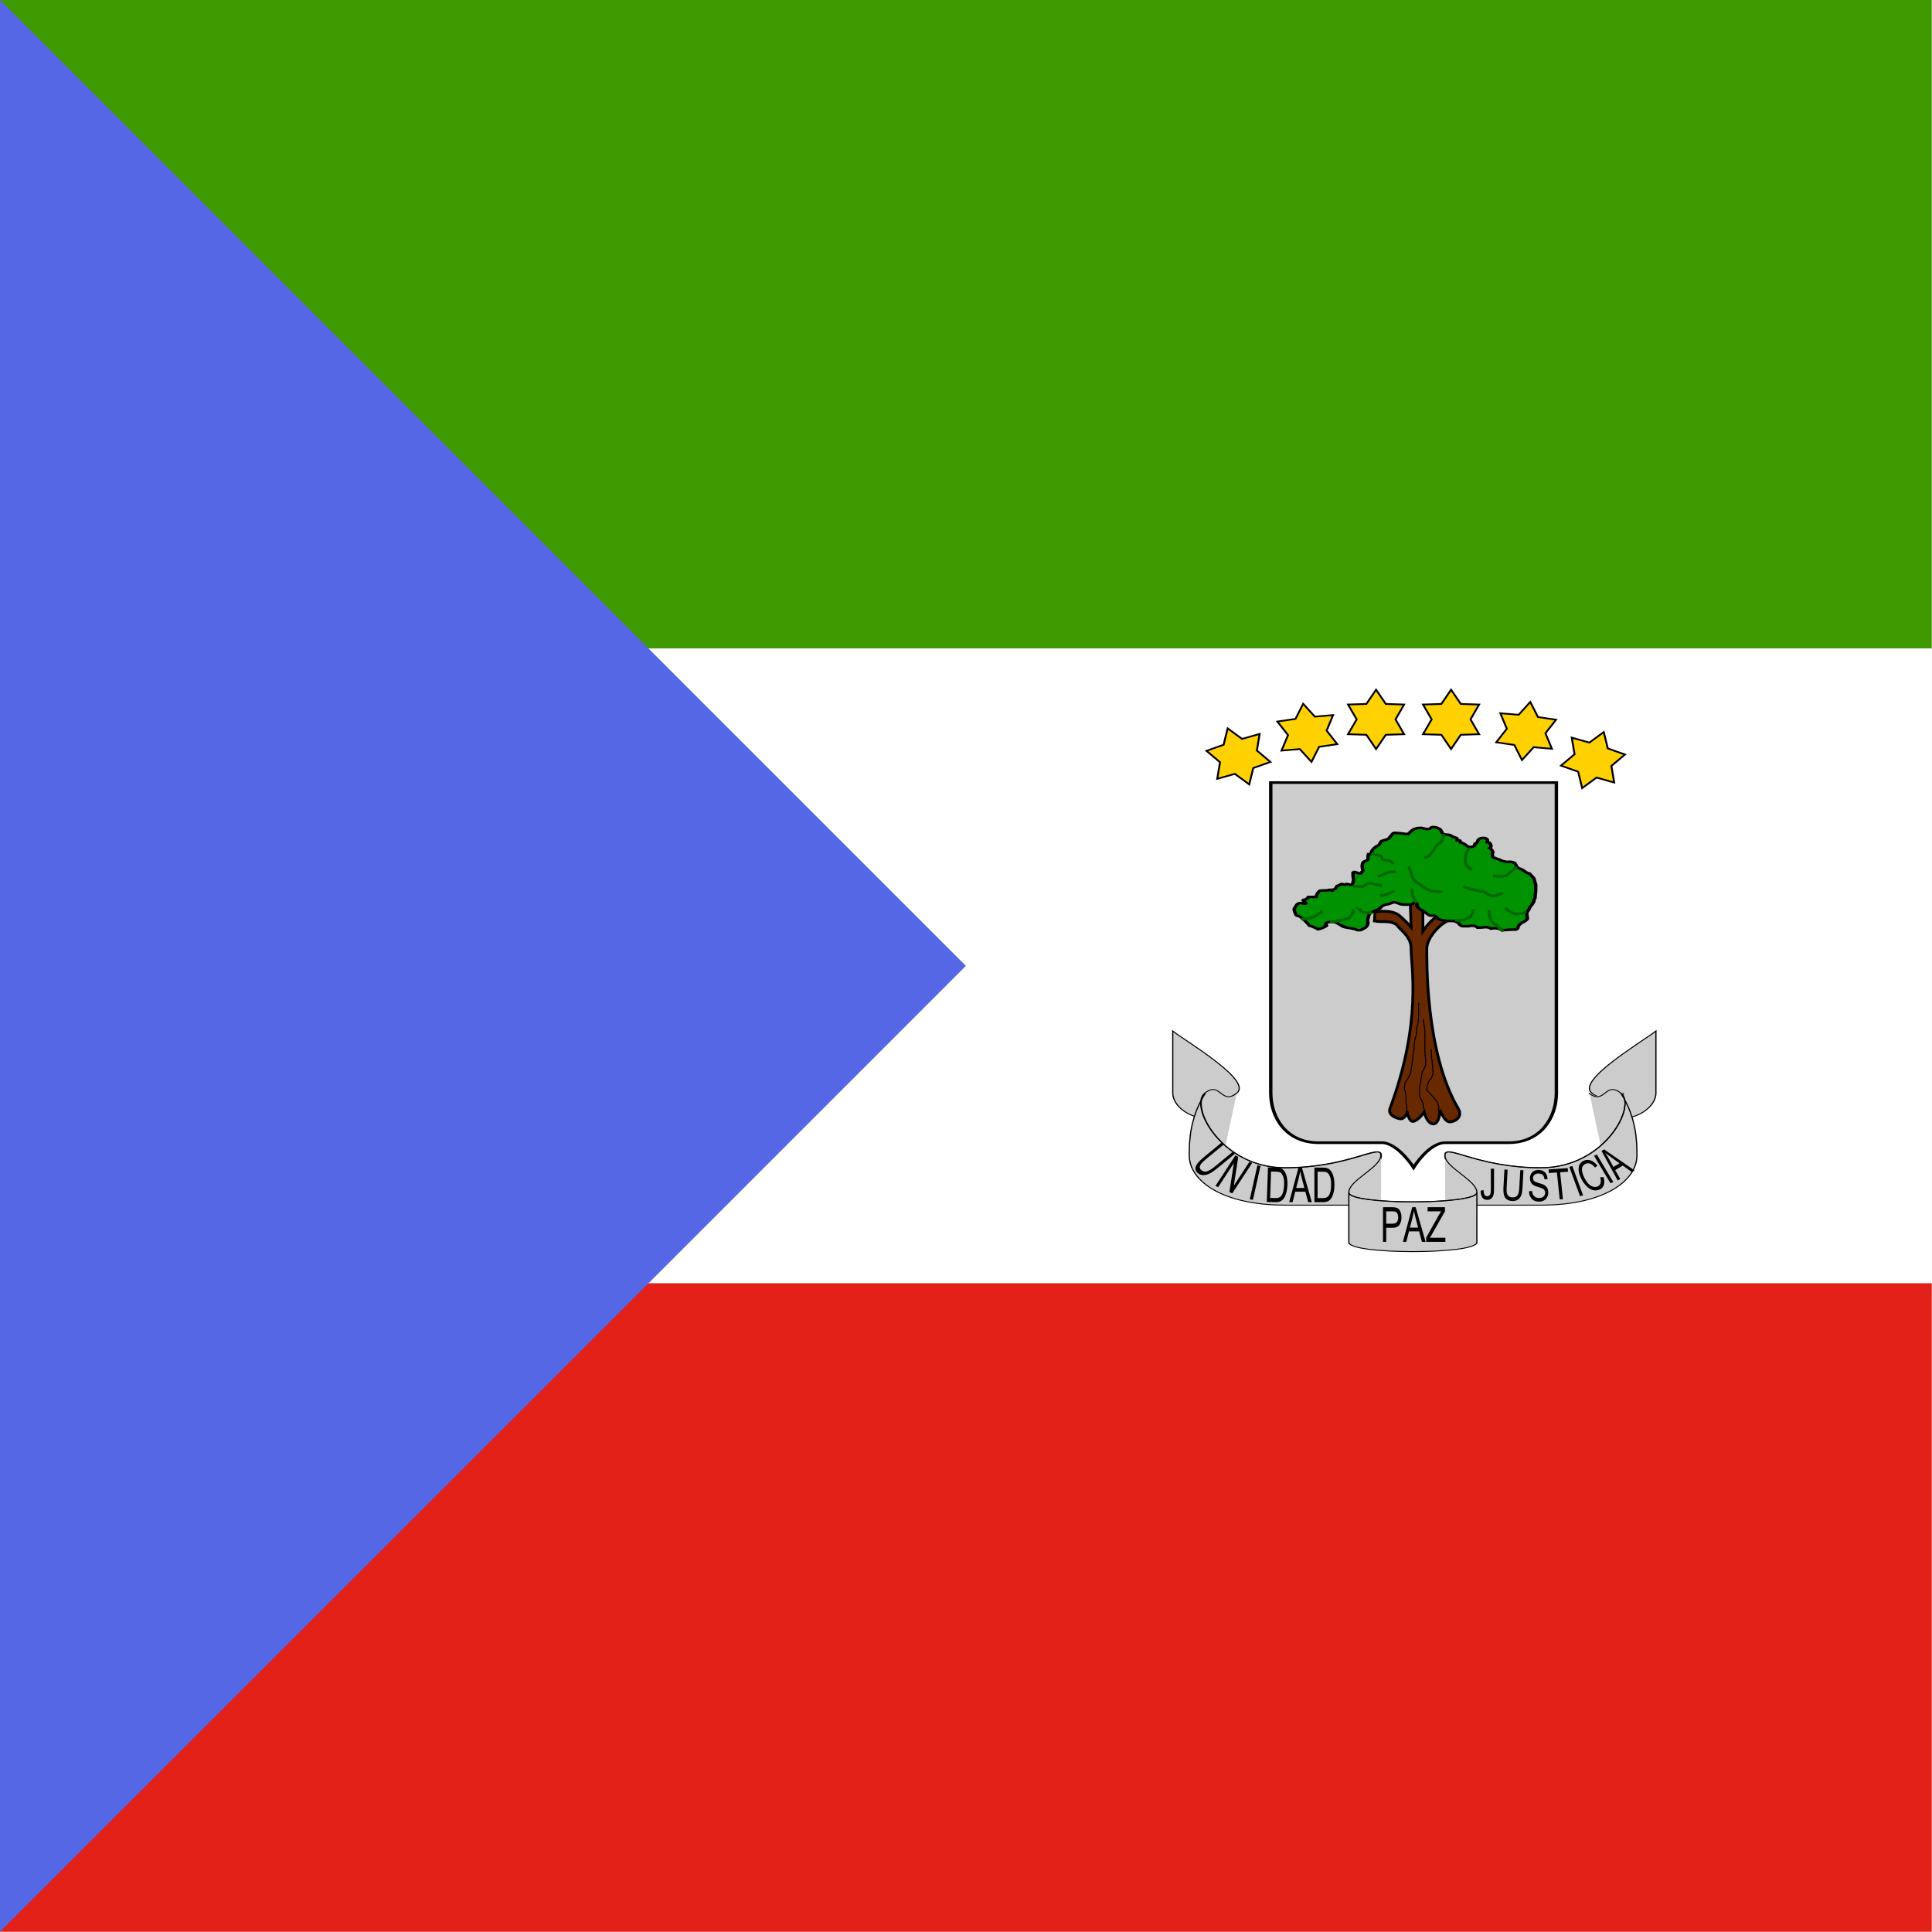
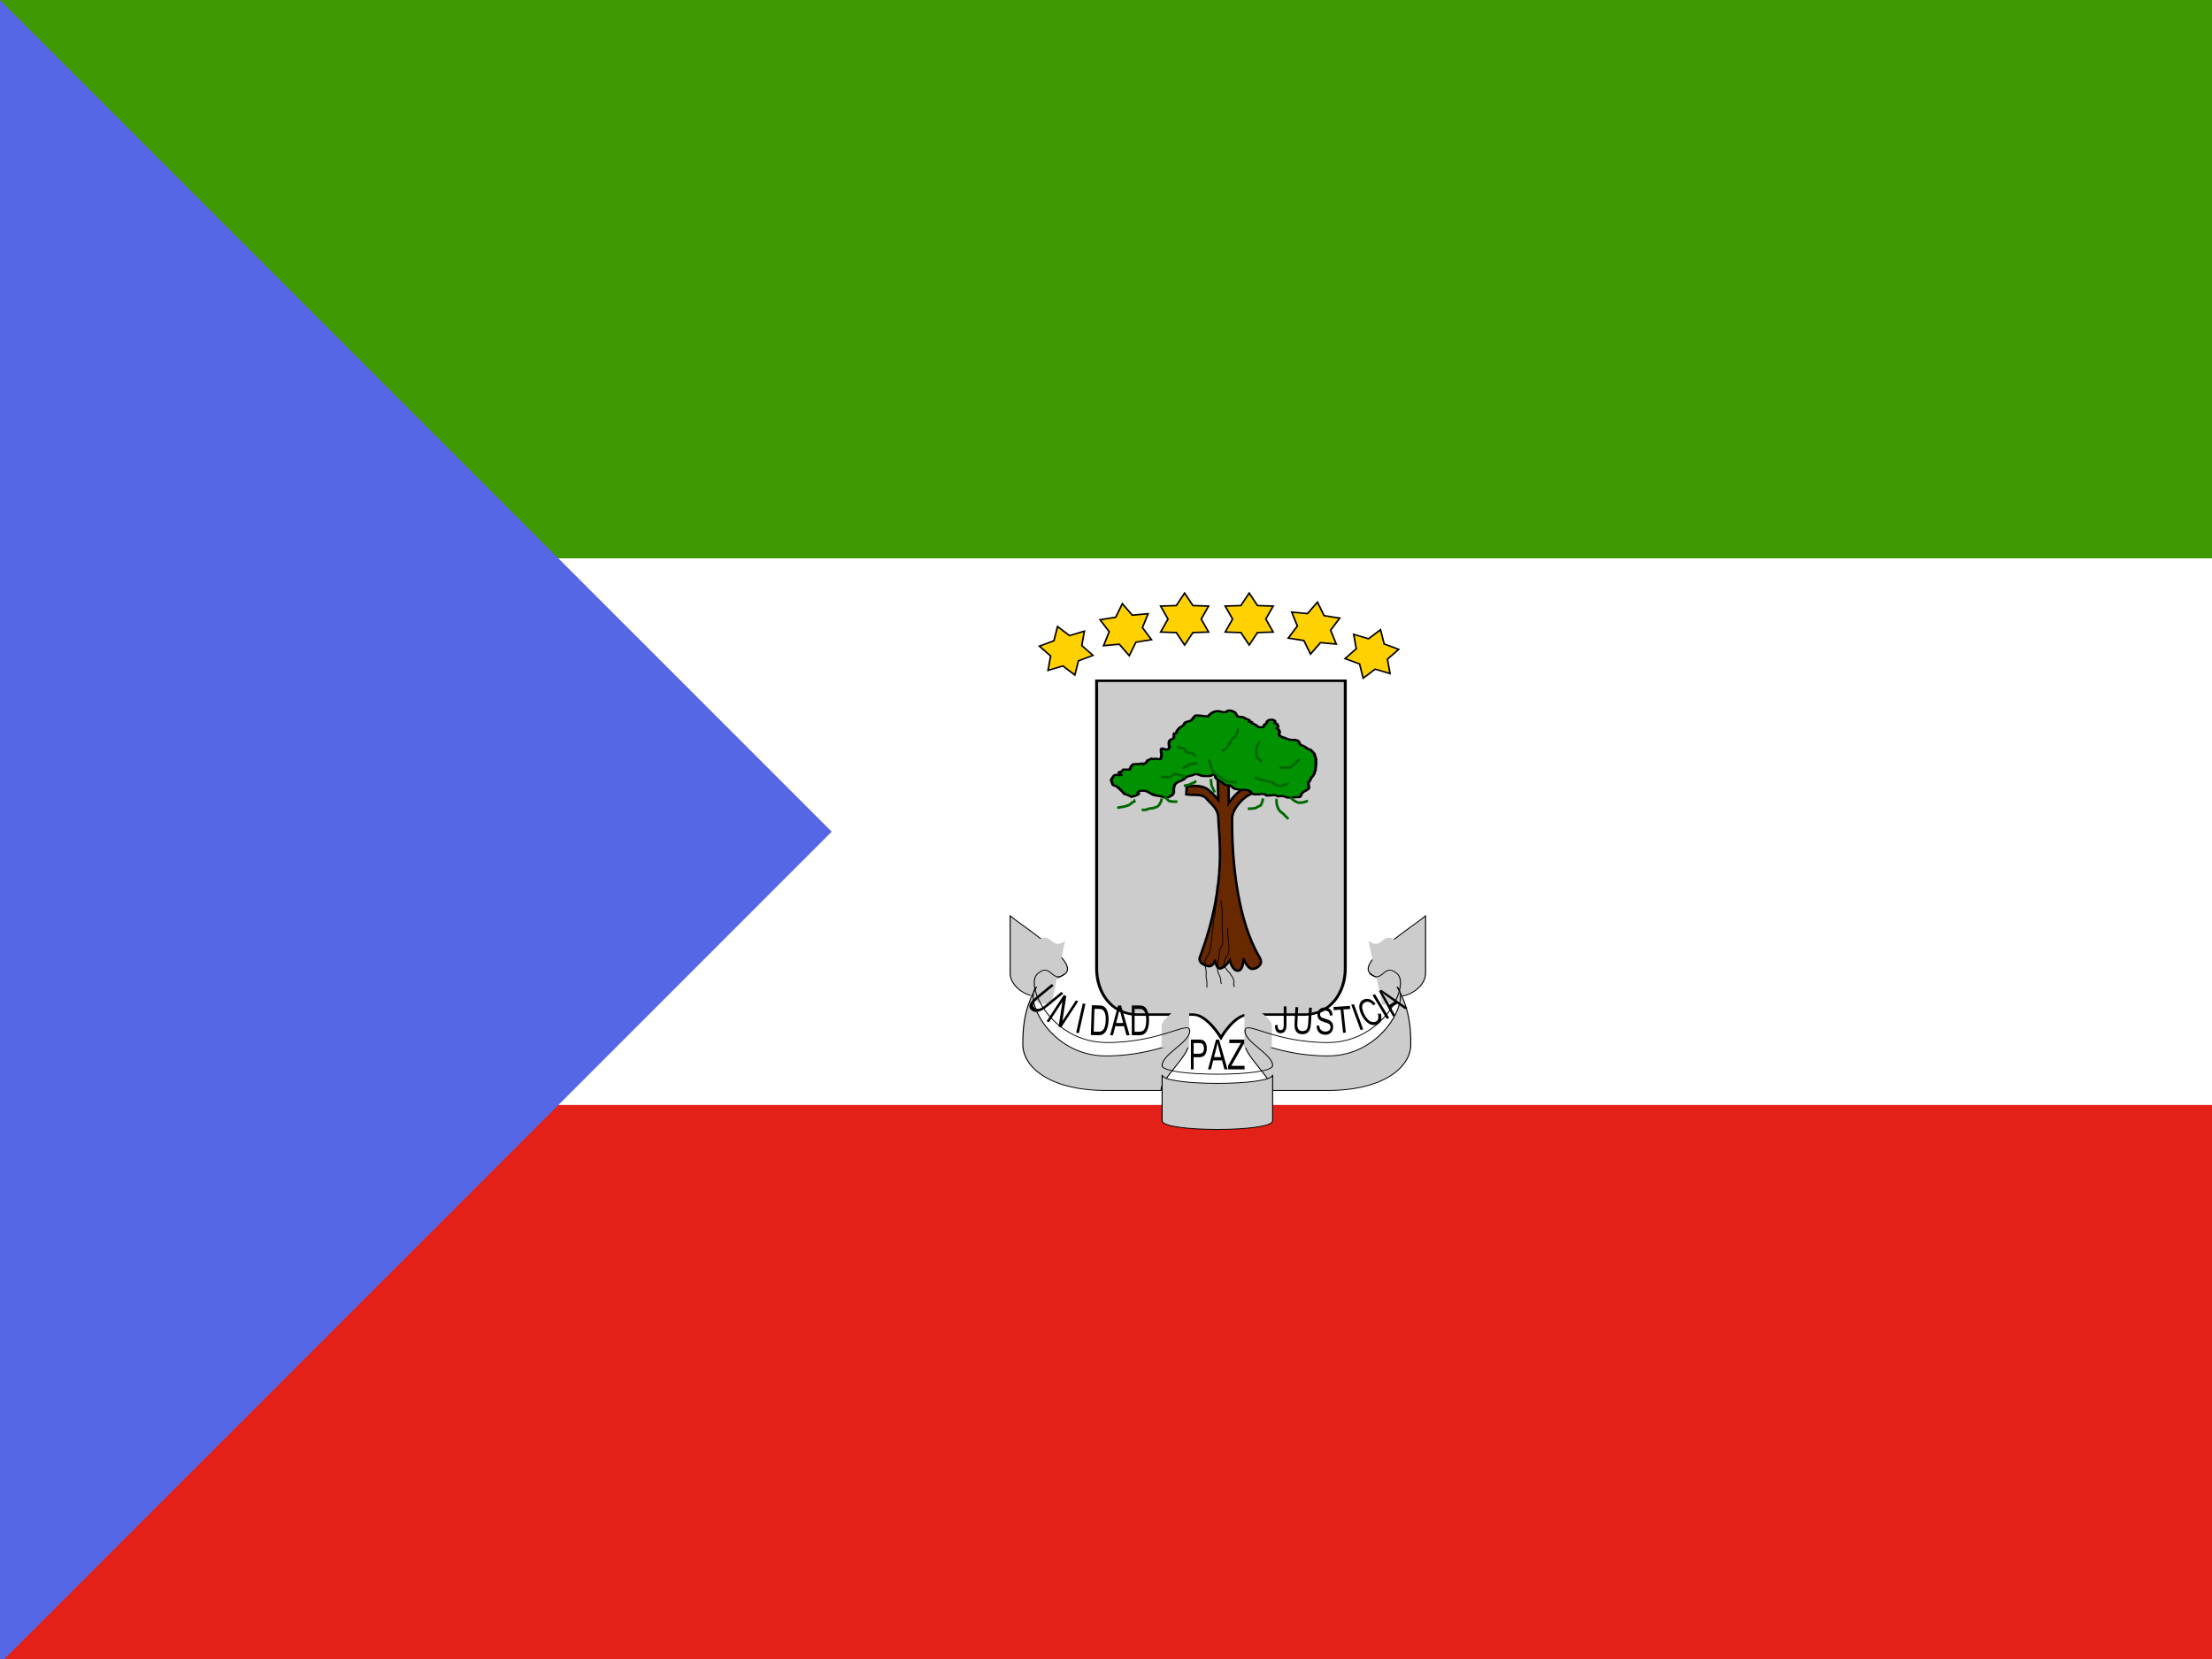
- <svg xmlns="http://www.w3.org/2000/svg" height="512" width="512" version="1">
+ <svg xmlns="http://www.w3.org/2000/svg" height="480" width="640" version="1">
  <defs>
    <clipPath id="a">
-       <path fill-opacity=".67" d="M0 0h496.06v496.06H0z" />
+       <path fill-opacity=".67" d="M0 0h682.67v512H0z" />
    </clipPath>
  </defs>
-   <g clip-path="url(#a)" transform="scale(1.032)">
-     <g stroke-width="1pt" fill-rule="evenodd">
-       <path fill="#3e9a00" d="M0 0h744.09v166.54H0z" />
-       <path fill="#fff" d="M0 166.54h744.09v162.99H0z" />
-       <path fill="#e32118" d="M0 329.53h744.09v166.54H0z" />
-       <path d="M0 0v496.06l248.032-248.03L0 0z" fill="#5567e4" />
+   <g clip-path="url(#a)" transform="matrix(.94 0 0 .94 0 0)">
+     <g fill-rule="evenodd" stroke-width="1pt">
+       <path fill="#3e9a00" d="M0 0h767.975v171.886H0z" />
+       <path fill="#fff" d="M0 171.886h767.975v168.222H0z" />
+       <path fill="#e32118" d="M0 340.108h767.975v171.886H0z" />
+       <path d="M0 0v511.984l255.994-255.992L0 0z" fill="#5567e4" />
    </g>
-     <path d="M283.46 148.82v442.91c0 35.433 17.716 70.866 53.15 70.866h70.865c17.717 0 35.433 35.433 35.433 35.433s16.938-35.434 35.433-35.434h70.868c35.433 0 53.15-35.433 53.15-70.866V148.82h-318.9z" fill-rule="evenodd" transform="matrix(.23 0 0 .18 261.126 174.17)" stroke="#000" stroke-width="3.791" fill="#ccc" />
-     <path d="M215.38 731.79c-18.02 0-35.738-17.717-35.738-35.433v-88.583c15.502 15.502 88.583 70.866 70.867 88.583-17.718 17.716-35.738 0-35.434 0s.304 35.433.304 35.433z" fill-rule="evenodd" transform="matrix(.232 0 0 .18 259.48 155.365)" stroke="#000" stroke-width="1pt" fill="#ccc" />
-     <path d="M309.41 280.54c4.112-3.184 4.112 3.186 8.224 0l-4.112 19.11c-3.99-.6-4.127 0-6.432-3.185 0-3.185 0-13.362 2.32-15.924z" fill-rule="evenodd" fill="#ccc" />
-     <path d="M215.38 731.79c-18.02 0-35.738-17.717-35.738-35.433v-88.583c15.502 15.502 88.583 70.866 70.867 88.583-17.718 17.716-35.738 0-35.434 0s.304 35.433.304 35.433z" fill-rule="evenodd" transform="matrix(-.232 0 0 .18 466.906 155.365)" stroke="#000" stroke-width="1pt" fill="#ccc" />
-     <path d="M416.34 280.54c-4.113-3.184-4.113 3.186-8.226 0l4.113 19.11c3.99-.6 4.127 0 6.432-3.185 0-3.185 0-13.362-2.32-15.924z" fill-rule="evenodd" fill="#ccc" />
-     <path d="M513.78 1140.9c0-17.71-35.433-53.14-35.433-70.86s35.433 17.72 106.3 17.72c70.866 0 106.3-88.588 88.582-106.3 17.716 35.434 17.716 70.864 17.716 88.584 0 35.43-35.433 70.86-106.3 70.86H513.78z" fill-rule="evenodd" transform="matrix(.232 0 0 .18 260.056 104.11)" stroke="#000" stroke-width="1pt" fill="#ccc" />
-     <path d="M513.78 1140.9c0-17.71-35.433-53.14-35.433-70.86s35.433 17.72 106.3 17.72c70.866 0 106.3-88.588 88.582-106.3 17.716 35.434 17.716 70.864 17.716 88.584 0 35.43-35.433 70.86-106.3 70.86H513.78z" fill-rule="evenodd" transform="matrix(-.232 0 0 .18 465.692 104.11)" stroke="#000" stroke-width="1pt" fill="#ccc" />
-     <path d="M346.423 306.013c0-3.183 8.226-6.37 8.226-9.554v15.922h-8.227v-6.37zM379.324 306.013c0-3.183-8.226-6.37-8.226-9.554v15.922h8.226v-6.37z" fill-rule="evenodd" fill="#ccc" />
-     <path d="M371.17 1034.6c0 17.71 141.73 17.71 141.73 0v70.87c0 17.71-141.73 17.71-141.73 0v-70.87z" fill-rule="evenodd" transform="matrix(.232 0 0 .18 260.26 120.03)" stroke="#000" stroke-width="1pt" fill="#ccc" />
-     <path d="M249.63 696.36c-17.717 17.716-17.717-17.717-35.433 0-17.717 17.716 17.717 106.3 88.583 106.3s106.3-35.433 106.3-17.717c0 17.717-35.433 35.433-35.433 53.15s141.73 17.717 141.73 0-35.433-35.433-35.433-53.15c0-17.716 35.433 17.717 106.3 17.717 70.866 0 106.3-88.583 88.583-106.3-17.716-17.717-17.716 17.716-35.433 0" transform="matrix(.232 0 0 .18 259.684 155.365)" stroke="#000" stroke-width="1.25" fill="none" />
-     <path d="M413.555 303.84l-4.232-7.06.738-.298 4.233 7.058-.738.3zM410.907 302.303l.884-.01c.23.847.24 1.548.028 2.104-.21.553-.616.93-1.217 1.13-.62.205-1.206.214-1.753.025-.546-.193-1.07-.56-1.574-1.097-.5-.54-.922-1.16-1.265-1.855-.374-.76-.585-1.46-.634-2.1-.048-.644.067-1.182.346-1.614.28-.436.674-.74 1.183-.908.577-.192 1.154-.167 1.73.073.576.243 1.107.674 1.593 1.296l-.642.473c-.395-.487-.78-.81-1.152-.967-.374-.157-.753-.17-1.14-.043-.442.147-.747.404-.914.772-.164.367-.195.798-.093 1.292.102.492.27.978.508 1.46.305.62.642 1.138 1.012 1.556.37.413.764.684 1.178.813.415.128.797.134 1.15.018.426-.142.71-.418.855-.828.143-.41.116-.94-.08-1.59zM405.74 307.168l-2.758-7.535.788-.195 2.758 7.535-.788.195zM400.528 308l-.725-6.915-2.043.145-.097-.925 4.913-.348.097.925-2.05.145.724 6.914-.82.06zM392.636 305.906l.777-.086c.036.393.122.718.254.97.136.252.346.456.628.613.283.154.602.23.955.23.314 0 .59-.058.832-.176.24-.118.418-.28.535-.483.12-.207.178-.433.178-.676 0-.247-.056-.462-.17-.644-.113-.186-.3-.342-.56-.468-.167-.082-.536-.208-1.107-.38-.573-.176-.972-.34-1.202-.494-.297-.197-.52-.44-.666-.73-.144-.293-.216-.62-.216-.982 0-.398.09-.768.267-1.11.18-.348.44-.61.782-.79.342-.18.723-.268 1.14-.268.463 0 .868.094 1.22.284.353.186.625.46.814.827.19.364.292.777.306 1.24l-.79.074c-.042-.497-.186-.873-.433-1.127-.244-.254-.604-.38-1.082-.38-.5 0-.862.116-1.09.348-.227.23-.34.506-.34.832 0 .282.08.515.24.698.16.182.572.37 1.24.564.67.19 1.13.355 1.38.5.36.21.63.478.802.804.172.32.258.693.258 1.116 0 .418-.095.814-.284 1.186-.19.37-.463.656-.82.864-.352.204-.75.306-1.195.306-.565 0-1.037-.104-1.42-.31-.378-.21-.677-.52-.895-.935-.215-.42-.328-.89-.34-1.417zM390.395 300.48l.822.03-.25 4.543c-.045.79-.15 1.414-.318 1.874-.168.46-.445.83-.83 1.108-.385.275-.876.403-1.475.38-.583-.022-1.052-.167-1.408-.434-.356-.267-.6-.643-.73-1.128-.133-.49-.176-1.15-.13-1.982l.252-4.542.82.03-.25 4.537c-.038.683-.016 1.19.065 1.518.083.325.242.58.475.764.237.185.53.283.885.297.604.022 1.045-.134 1.322-.472.276-.337.442-1 .496-1.986l.252-4.535zM380.235 305.75l.742-.128c.02.6.11 1.013.268 1.235.158.222.377.332.658.332.206 0 .384-.06.534-.177.15-.122.254-.285.31-.49.057-.207.085-.536.085-.987v-5.42h.823v5.36c0 .66-.063 1.17-.19 1.53-.125.362-.325.638-.6.827-.27.19-.59.285-.958.285-.546 0-.965-.2-1.257-.596-.288-.397-.427-.988-.415-1.77zM366.24 318.893v-1.09l3.188-5.69c.226-.403.44-.755.645-1.053h-3.47v-1.05h4.455v1.05l-3.493 6.16-.378.625h3.973v1.048h-4.92zM320.932 307.982l1.96-8.734.81.122-1.96 8.734-.81-.122zM312.124 304.54l5.114-7.824.744.33-1.137 7.412 4.016-6.143.696.307-5.115 7.824-.743-.328 1.14-7.42-4.018 6.15-.696-.308zM316.52 295.81l.583.478-4.41 3.632c-.77.632-1.428 1.093-1.98 1.382-.552.29-1.1.444-1.648.463-.54.018-1.025-.147-1.45-.495-.41-.338-.625-.717-.64-1.134-.017-.42.152-.865.505-1.34.356-.478.94-1.05 1.748-1.716l4.41-3.632.584.478-4.405 3.627c-.663.546-1.118.978-1.364 1.296-.24.315-.36.614-.357.896.003.283.13.526.38.732.43.35.903.463 1.422.336.52-.13 1.258-.587 2.216-1.376l4.406-3.628zM325.306 308.656l.3-8.878 2.142.05c.483.01.85.06 1.103.15.353.127.65.346.89.66.316.4.543.914.684 1.535.144.617.202 1.322.175 2.113-.024.675-.1 1.27-.227 1.79-.128.518-.283.946-.468 1.286-.184.335-.382.6-.596.792-.21.19-.463.33-.757.425-.293.093-.627.136-1.003.127l-2.244-.05zm.86-1.028l1.326.03c.41.01.733-.038.97-.142.237-.103.43-.253.575-.447.204-.276.368-.645.492-1.11.124-.47.2-1.04.22-1.71.033-.93-.05-1.645-.25-2.147-.194-.505-.442-.846-.742-1.022-.216-.125-.57-.194-1.058-.205l-1.307-.03-.228 6.783zM331.05 308.715l2.39-8.88h.885l2.547 8.88h-.938l-.726-2.69h-2.6l-.684 2.69h-.875zm1.795-3.647h2.11l-.65-2.46c-.198-.747-.345-1.36-.442-1.84-.08.568-.19 1.133-.335 1.695l-.683 2.605zM337.53 308.715v-8.88h2.142c.484 0 .853.04 1.108.126.356.12.66.33.912.638.328.395.573.902.734 1.52.165.614.246 1.317.246 2.108 0 .675-.054 1.273-.165 1.794-.11.52-.252.953-.425 1.296-.172.34-.362.608-.568.806-.204.193-.452.34-.743.442-.288.1-.62.15-.996.15h-2.245zm.822-1.047h1.328c.41 0 .732-.055.964-.165.234-.108.42-.262.56-.46.195-.28.346-.652.454-1.12.11-.473.166-1.045.166-1.715 0-.93-.108-1.642-.323-2.14-.21-.5-.47-.834-.776-1.004-.22-.12-.576-.182-1.065-.182h-1.308v6.786zM355.144 318.893v-8.882h2.347c.414 0 .73.03.947.086.306.073.562.212.77.42.205.2.37.485.495.853.127.366.19.77.19 1.21 0 .755-.168 1.395-.504 1.92-.337.522-.945.782-1.825.782h-1.596v3.61h-.823zm.823-4.66h1.61c.53 0 .91-.14 1.132-.423.223-.282.334-.68.334-1.193 0-.372-.067-.69-.2-.95-.13-.268-.302-.444-.517-.53-.14-.052-.395-.077-.768-.077h-1.593v3.174zM360.258 318.893l2.39-8.882h.886l2.547 8.883h-.937l-.726-2.69h-2.602l-.682 2.69h-.875zm1.795-3.647h2.11l-.65-2.46c-.198-.747-.345-1.36-.44-1.84-.08.567-.192 1.133-.336 1.695l-.684 2.606zM415.42 303.145l-4.154-7.594.656-.396 7.806 5.388-.694.42-2.33-1.652-1.925 1.163 1.287 2.28-.647.392zm-1.104-3.482l1.56-.943-2.12-1.517c-.645-.46-1.162-.846-1.554-1.156.32.453.615.92.883 1.396l1.23 2.22z" />
-     <path d="M419.16 331.78c.065 32.968 19.893 131.63-37.678 284.94-4.262 11.127 7.064 16.484 16.484 18.84 9.42 2.354 14.13-9.42 14.13-11.775s2.354 18.84 11.773 16.484c9.42-2.356 18.838-16.485 18.838-16.485s4.71 21.194 16.484 21.194 11.774-25.905 11.774-25.905c0 2.355 8.164 22.235 17.583 22.235 9.42 0 23.928-8.76 15.547-23.144-59.832-100.72-56.68-267.54-56.68-286.38 0-18.84 27.784-53.068 55.418-53.89l-10.675-16.755c-6.96 2.136-15.28 3.67-29.41 15.444s-22.397 24.59-22.397 24.59v-80.066h-23.548l2.355 73s-8.05-9.438-20.095-19.93c-11.4-9.935-31.972-9.2-44.637-7.12l-1.204 15.99c14.97 3.123 34.067-3.068 43.487 11.06 11.775 11.775 22.415 21.26 22.45 37.678z" fill-rule="evenodd" transform="matrix(.143 0 0 .144 302.417 195.738)" stroke="#000" stroke-width="5.029" fill="#682900" />
-     <path d="M310.55 312.21v-.832c0 1.976-.067 1.1.833-2.498.777-2.848 2.407-5.523 4.163-7.493 3.04-1.014 7.44.053 10.823-.833 2.277-3.268 5.827 4.267 5.827-.833 4.343-.31 4.4-4.558 5.828-6.66 4.054-.5 4.963-5.44 8.326-2.496 2.757 1.305.407-.833 4.997-.833 2.713.664 4.13 2.32 6.66.833.62-2.85 1.4-6.268 1.665-9.99-1.177-2.356-.832-7.184-.832-10.824 2.274-3.033 6.262 2.475 9.99 1.664 1.018-3.562 4.146-3.466 2.498-6.66-.308-4.007-1.08-6.503 0-10.823 1.314-3.703 3.228-3.606 6.66-5.827 1.093-3.277-.122-6.03.833-9.99 3.902-.116 3.833-1.133 4.164-4.996 1.26-2.66 2.858-5.356 4.995-7.493 1.967-2.382 4.302-2.147 5.827-5.828 1.308-3.27 1.31-4.75 4.995-5.828 2.696-1.27 4.833-1.41 6.66-3.33 1.733-3.057 3.175-5.487 5.83-9.16 2.63-1.77 15.236 1.666 19.148 1.666 2.118-2.67 5.397-6.86 7.493-8.326 3.587-1.916 4.96-2.497 9.99-2.497 4.288 1.27 6.082 2.795 10.824 1.666 1.932-2.706 3.816-3.965 8.325-2.498 3.433 2.22 5.347 2.124 6.66 5.828 1.947 4.615 1.51 6.192 6.662 6.66 5.18.186 5.71 1.443 9.158 4.163 5.248 2.25 4.995.98 4.995 5.827 3.72 0 4.052-.44 4.163 3.33 2.294.714 4.907 2.72 6.66 4.163 2.094 2.416 2.63 3.93 7.494 4.163 3.59-1.508 4.75-1.496 4.995-5.828 2.75-.982 3.21-3.635 4.162-6.66 2.108-2.885 3.474-3.33 8.325-3.33 4.28 1.772 4.14 3.567 3.33 7.493 2.665.55 3.765.24 4.164 3.33 1.408 2.346 1.04 5.15-.832 6.66 2.132 1.568 3.37 4.256 4.163 7.493-1.41 2.353-.546 5.81 0 8.327 2.913 1.456 4.416 2.81 8.326 4.163 1.983 1.68 6.2 3.44 9.99 4.163 4.482-.606 5.962-.568 9.992 1.665 2.084 2.993 2.235 6.77 4.163 8.326 2.176 1.843 5.82 2.65 7.494 4.995 2.778 2.03 3.594 4.28 7.493 4.994 1.47 2.228 4.634 5.896 5.828 8.326.94 2.694 1.36 7.413 2.498 10.823v11.656c-.158 4.303-.833 6.915-.833 11.655-.74 2.384-1.665 3.3-1.665 6.66-1.582 3.527-2.93 6.49-4.995 9.16-.94 4.234-2.473 6.222-4.163 9.99.052 4.37.832 6.304.832 10.823-1.81 2.69-3.888 4.647-7.494 6.66-2.724 3.188-4.368 4.427-4.995 9.16-1.565 2.704-1.442 2.497-4.994 2.497-4.2 0-7.814.375-11.656.832-3.378 0-4.64.356-6.66-1.665-3.99-1.804-7.346-1.91-11.657-.833-2.325-1.595-3.258-2.498-7.493-2.498-3.16.427-5.965.832-9.99.832-2.496-2.79-3.898-3.33-8.326-3.33-2.356 1.178-7.184.833-10.824.833-3.82-1.043-4.313-2.63-5.828-5.828-2.605-1.236-3.635-3.04-7.493-3.332-3.64 0-8.47.345-10.824-.832-2.723-.327-5.586-1.027-7.493-2.498-1.556-2.288-3.54-4.272-5.828-5.828-3.698 0-5.864.355-7.493-1.665-2.732-2.157-4.89-5.564-8.326-7.493-3.062-2.43-5.136-3.916-6.66-8.326 0-3.943.78-4.874-3.33-4.995-2.756 2.813-4.01 3.33-9.16 3.33-3.388 0-6.93-.017-9.157-.83-3.682-2.09-5.03-3.014-9.16-3.332-2.584 1.645-6.007 3.547-9.99 4.163-3.405 1.967-5.437 2.38-6.66 5.83-3.146 2.567-4.99 4.077-9.16 5.827-2.315 2.21-4.525 2.59-5.827 6.66-.792 3.367-1.665 5.37-1.665 9.99.59 4.37.36 6.238-1.665 9.992-1.74 2.485-4.757 3.7-7.493 5.827-4.116.494-4.548.186-7.493-1.665-2.933-.977-6.266-1.78-9.99-2.498-4.497-.866-6.018-1.96-8.327-4.162l8.326 4.162c-4.496-.866-6.017-1.96-8.326-4.162-5.064-3.583-6.063-5.398-11.656-5.828-5.198.06-7.43.318-8.325 4.995 2.96.788.608 2.553-.834 3.33-2.078 1.85-5.41 3.367-8.326 4.162-1.328 1.328-1.072-1.1-3.33-1.665-3.448-1.842-4.89-3.226-8.326-4.163-1.683-2.97-3.584-5.274-5.828-8.326-1.734-2.818-3.382-3.838-5.828-6.66-1.17-1.754-4.16-1.83-5.827-3.33-1-3.002-3.168-8.57-2.497-11.656 1.68-1.586 2.632-7.243 4.995-8.326 3.367-2.525 4.635-.223 9.16 0 4.258 0-5.867-6.71-1.666-6.66 3.92-.666 4.387-2.595 5.827-4.996h9.99z" fill-rule="evenodd" transform="matrix(.197 0 0 .148 276.755 184.125)" stroke="#000" stroke-width="4.464" fill="#009200" />
-     <path d="M382.98 253.1c.878.713 4.684 2.498 8.326 2.498 3.976.728 4.843 2.216 5.828 5.828 2.174 1.304 3.55 1.665 7.493 1.665 4.36.872 4.322 2.213 7.493 4.996M358.84 299.72c1.812.266 8.154.832 12.488.832 3.333-1.924 4.912-3.24 7.493-4.995 3.944 0 5.32.36 7.495 1.665 2.105.702 7.052.963 9.158 1.665 0 1.11-.278.833.832.833M391.31 286.4c.065-.025 3.252-1.946 5.828-2.498 2.835-1.976 5.946-2.94 9.158-4.163 2.117-.46 7.102-.45 8.326-.833M432.1 273.91v.833c0-2.327-.104-1.09 1.665 3.33.874 4.078 1.95 7.526 3.33 10.823 2.455 3.83 4.058 5.547 7.493 7.493 2.94 2.315 5.164 4.723 8.326 5.827 2.202 1.963 5.106 3.584 8.325 4.996 4.27 0 7.557.686 11.655.832h2.498M477.06 227.29v.833c0-2.247.055-1.105-.832 3.33-1.257 2.654-2.705 5.124-4.163 7.493-3.915 1.42-5.374 4.277-6.66 7.493-1.373 2.23-3.506 5.17-4.996 7.492-2.59 3.21-3.623 4.242-8.327 5.828M510.36 244.77c0 .244-1.537 2.434-2.498 4.996-1.653 2.436-2.075 6.86-2.497 9.99 0 3.618.02 7.557.832 9.99 2.516 3.122 3.158 4.765 7.493 6.662l-7.49-6.66c2.516 3.12 3.158 4.764 7.493 6.66M571.14 273.91v.833c0-2.61.217-1.006-4.163 2.497-3.252 3-5.572 5.416-8.325 7.493-4.732 1.255-5.455 1.182-9.99.833h-7.494M582.8 337.19h-.832c2.327 0 1.09-.103-3.33 1.665-3.693.923-7.88.982-10.824 0-2.966-1.68-5.955-3.055-8.326-5.828-1.24-.93-1.42-1.306-2.497-1.665M553.66 363v-.833c0 2.61.217 1.006-4.163-2.498-1.872-2.754-3.748-3.795-7.493-6.66-3.236-3.914-3.66-5.482-4.995-9.992-.357-3.323-1.456-6.734 0-9.158M492.05 348.84c1.81 0 8.56-.16 11.656-.833 2.418-1.643 5.094-2.746 8.326-4.162 1.764-4.36 3.27-5.81 3.33-10.824M441.26 323.87c-.652-1.483-3.544-7.436-4.995-10.823-.065-3.638-.833-6.285-.833-9.99M328.86 350.51c.84.126 4.375.403 6.66 0 3.635-1.86 7.022-2.205 10.823-2.498 1.933-1.16 5.086-1.03 6.66-2.497 3.475-2.316 3.938-4.645 5.83-8.326.166-1.674.664-2.49.83-4.164M383.81 338.02c-1.828 0-8.658.125-12.49-.833-1.966-1.273-3.362-3.364-4.994-4.995 1.11 0 .833.277.833-.833M393.8 313.88c.353-.106 4.485-1.665 7.493-1.665 1.79-1.158 4.76-2.237 7.493-3.33 1.48-.797 2.504-1.787 4.163-2.498M293.06 347.18h.833c-2.25 0-1.1.053 3.33-.833 5.18-.32 8.666-2.11 12.49-3.33 2.495-2.318 5.938-4.635 8.324-5.828 0-1.424-.34-1.275.833-1.666M504.54 301.39h.833c-2.328 0-1.09-.103 3.33 1.665 3.517 1.346 6.695 1.78 9.99 2.498 2.994.73 4.128 1.665 8.326 1.665 4.19 1.826 5.103 2.397 8.325 4.995 2.465 1.168 4.22 1.665 8.326 1.665 2.18-1.206 6.162-2.61 8.326-3.33 1.21-.908 1.293-.55 1.665-1.665" transform="matrix(.197 0 0 .18 276.755 173.57)" stroke="#006800" stroke-width="4.05" fill="none" />
-     <path d="M430.94 469.54v18.84c0 6.016-.557 11.276-2.355 16.483 0 5.875-.077 11.554-2.355 15.306-.4 5.617-1.177 10.478-1.177 16.483-1.705 5.116-1.504 12.044-2.355 17.662-.738 5.508-1.393 12.06-2.355 16.484-1.754 3.683-4.745 10.348-7.064 12.95-.29 5.085-1.533 7.588 0 11.775 1.64 4.922 1.176 10.85 1.176 16.484 1.537 4.61 1.178 10.003 1.178 15.305M436.82 493.08c.358 2.36 2.118 10.873 2.355 16.484v25.904c0 6.3.532 11.85 1.178 17.66-.084 6.944-1.346 9.54-4.71 15.308-.662 5.56-1.693 10.924-2.355 16.484-1.64 4.923-1.177 10.85-1.177 16.484 1.405 6.322 3.704 7.453 4.71 12.95 0 3.36.32 5.067 1.178 7.066M447.42 535.47c0 2.155-.14 12.532 1.178 16.484 0 6.023 1.106 10.544 1.177 16.484-.714 5.28-1.453 9.084-4.71 11.774-2.144 4.358-3.314 8.235-3.532 14.13 3.043 2.13 6.35 8.078 9.42 10.596 2.566 5.36 4.955 5.59 5.887 11.774 2.458 2.732-1.733 4.154 0 5.887 1.91 2.547.687 1.468 0 3.532" transform="matrix(.197 0 0 .18 279.385 172.973)" stroke="#000" stroke-width="1pt" fill="none" />
-     <path fill-rule="evenodd" transform="matrix(.156 0 0 .143 358.08 192.35)" stroke="#000" stroke-width="3.125" fill="#ffd100" d="M47.102-26.644l14.175-26.642-14.175-26.642 30.16-1.046 15.986-25.596 15.982 25.596 30.16 1.046-14.17 26.642 14.17 26.642-30.16 1.045L93.248 0 77.262-25.6z" />
-     <path fill-rule="evenodd" transform="matrix(.156 0 0 .143 338.82 192.35)" stroke="#000" stroke-width="3.125" fill="#ffd100" d="M47.102-26.644l14.175-26.642-14.175-26.642 30.16-1.046 15.986-25.596 15.982 25.596 30.16 1.046-14.17 26.642 14.17 26.642-30.16 1.045L93.248 0 77.262-25.6z" />
-     <path fill-rule="evenodd" transform="matrix(.155 -.018 .02 .14 322.322 197.33)" stroke="#000" stroke-width="3.125" fill="#ffd100" d="M47.102-26.644l14.175-26.642-14.175-26.642 30.16-1.046 15.986-25.596 15.982 25.596 30.16 1.046-14.17 26.642 14.17 26.642-30.16 1.045L93.248 0 77.262-25.6z" />
-     <path fill-rule="evenodd" transform="matrix(-.155 -.018 -.02 .14 405.288 196.856)" stroke="#000" stroke-width="3.125" fill="#ffd100" d="M47.102-26.644l14.175-26.642-14.175-26.642 30.16-1.046 15.986-25.596 15.982 25.596 30.16 1.046-14.17 26.642 14.17 26.642-30.16 1.045L93.248 0 77.262-25.6z" />
-     <path fill-rule="evenodd" transform="matrix(-.148 -.047 -.052 .135 420.093 206.76)" stroke="#000" stroke-width="3.125" fill="#ffd100" d="M47.102-26.644l14.175-26.642-14.175-26.642 30.16-1.046 15.986-25.596 15.982 25.596 30.16 1.046-14.17 26.642 14.17 26.642-30.16 1.045L93.248 0 77.262-25.6z" />
-     <path fill-rule="evenodd" transform="matrix(.148 -.047 .052 .135 306.995 205.81)" stroke="#000" stroke-width="3.125" fill="#ffd100" d="M47.102-26.644l14.175-26.642-14.175-26.642 30.16-1.046 15.986-25.596 15.982 25.596 30.16 1.046-14.17 26.642 14.17 26.642-30.16 1.045L93.248 0 77.262-25.6z" />
+     <path d="M283.46 148.82v442.91c0 35.433 17.716 70.866 53.15 70.866h70.865c17.717 0 35.433 35.433 35.433 35.433s16.938-35.434 35.433-35.434h70.868c35.433 0 53.15-35.433 53.15-70.866V148.82h-318.9z" fill-rule="evenodd" transform="matrix(.24 0 0 .2 269.51 179.77)" stroke="#000" stroke-width="3.791" fill="#ccc" />
+     <path d="M215.38 731.79c-18.02 0-35.738-17.717-35.738-35.433v-88.583c15.502 15.502 88.583 70.866 70.867 88.583-17.718 17.716-35.738 0-35.434 0s.304 35.433.304 35.433z" fill-rule="evenodd" transform="matrix(.24 0 0 .2 267.81 160.36)" stroke="#000" stroke-width="1pt" fill="#ccc" />
+     <path d="M319.345 289.56c4.245-3.286 4.245 3.288 8.49 0l-4.245 19.724c-4.118-.618-4.26 0-6.638-3.287 0-3.288 0-13.792 2.393-16.436z" fill-rule="evenodd" fill="#ccc" />
+     <path d="M215.38 731.79c-18.02 0-35.738-17.717-35.738-35.433v-88.583c15.502 15.502 88.583 70.866 70.867 88.583-17.718 17.716-35.738 0-35.434 0s.304 35.433.304 35.433z" fill-rule="evenodd" transform="matrix(-.24 0 0 .2 481.9 160.36)" stroke="#000" stroke-width="1pt" fill="#ccc" />
+     <path d="M429.71 289.56c-4.245-3.286-4.245 3.288-8.49 0l4.245 19.724c4.118-.618 4.26 0 6.638-3.287 0-3.288 0-13.792-2.394-16.436z" fill-rule="evenodd" fill="#ccc" />
+     <path d="M513.78 1140.9c0-17.71-35.433-53.14-35.433-70.86s35.433 17.72 106.3 17.72c70.866 0 106.3-88.588 88.582-106.3 17.716 35.434 17.716 70.864 17.716 88.584 0 35.43-35.433 70.86-106.3 70.86H513.78z" fill-rule="evenodd" transform="matrix(.24 0 0 .2 268.41 107.46)" stroke="#000" stroke-width="1pt" fill="#ccc" />
+     <path d="M513.78 1140.9c0-17.71-35.433-53.14-35.433-70.86s35.433 17.72 106.3 17.72c70.866 0 106.3-88.588 88.582-106.3 17.716 35.434 17.716 70.864 17.716 88.584 0 35.43-35.433 70.86-106.3 70.86H513.78z" fill-rule="evenodd" transform="matrix(-.24 0 0 .2 480.65 107.46)" stroke="#000" stroke-width="1pt" fill="#ccc" />
+     <path d="M357.548 315.853c0-3.287 8.49-6.574 8.49-9.862v16.436h-8.49v-6.573zM391.505 315.853c0-3.287-8.49-6.574-8.49-9.862v16.436h8.49v-6.573z" fill-rule="evenodd" fill="#ccc" />
+     <path d="M371.17 1034.6c0 17.71 141.73 17.71 141.73 0v70.87c0 17.71-141.73 17.71-141.73 0v-70.87z" fill-rule="evenodd" transform="matrix(.24 0 0 .2 268.62 123.89)" stroke="#000" stroke-width="1pt" fill="#ccc" />
+     <path d="M249.63 696.36c-17.717 17.716-17.717-17.717-35.433 0-17.717 17.716 17.717 106.3 88.583 106.3s106.3-35.433 106.3-17.717c0 17.717-35.433 35.433-35.433 53.15s141.73 17.717 141.73 0-35.433-35.433-35.433-53.15c0-17.716 35.433 17.717 106.3 17.717 70.866 0 106.3-88.583 88.583-106.3-17.716-17.717-17.716 17.716-35.433 0" transform="matrix(.24 0 0 .2 268.02 160.36)" stroke="#000" stroke-width="1.25" fill="none" />
+     <path d="M426.836 313.608l-4.368-7.285.762-.308 4.368 7.285-.762.308zM424.102 312.023l.913-.01c.236.874.246 1.598.028 2.172-.217.57-.636.958-1.256 1.164-.642.213-1.245.22-1.81.027-.564-.2-1.106-.577-1.625-1.133-.517-.558-.952-1.196-1.306-1.915-.385-.785-.603-1.508-.654-2.168-.05-.665.07-1.22.357-1.666.288-.45.695-.763 1.22-.937.595-.2 1.19-.173 1.785.075.595.25 1.143.694 1.644 1.336l-.663.49c-.407-.503-.803-.835-1.19-.998-.385-.162-.776-.177-1.174-.045-.458.152-.773.418-.945.797-.17.38-.2.824-.095 1.334.105.508.28 1.01.523 1.506.315.64.663 1.176 1.045 1.607.384.427.79.707 1.217.84.428.132.823.14 1.186.018.44-.146.735-.432.883-.855.148-.424.12-.97-.084-1.64zM418.77 317.044l-2.847-7.777.813-.2 2.847 7.776-.814.2zM413.39 317.903l-.748-7.137-2.108.15-.1-.956 5.07-.36.1.956-2.116.15.748 7.137-.846.06zM405.245 315.74l.802-.086c.037.405.125.74.262 1.002.14.26.356.47.647.63.293.16.62.24.986.24.324 0 .61-.06.858-.183.25-.122.434-.288.554-.5.122-.213.184-.446.184-.697 0-.254-.06-.477-.176-.665-.117-.19-.31-.35-.578-.48-.173-.086-.553-.216-1.143-.394-.59-.18-1.002-.35-1.24-.51-.305-.203-.534-.453-.687-.753-.148-.303-.222-.64-.222-1.014 0-.41.092-.793.276-1.147.184-.36.453-.63.806-.815.353-.184.746-.277 1.178-.277.477 0 .895.1 1.258.294.365.193.645.477.84.854.196.376.3.803.316 1.28l-.815.077c-.045-.513-.193-.9-.448-1.163-.25-.263-.623-.393-1.116-.393-.515 0-.89.12-1.126.36-.234.235-.35.52-.35.857 0 .292.083.532.25.72.162.19.59.383 1.278.582.692.195 1.167.366 1.423.515.375.217.652.494.83.83.177.332.266.716.266 1.152 0 .432-.098.84-.293 1.225-.196.38-.478.677-.845.892-.365.21-.777.316-1.235.316-.582 0-1.07-.108-1.463-.322-.392-.214-.7-.536-.925-.964-.222-.432-.338-.92-.35-1.463zM402.932 310.142l.85.032-.26 4.687c-.046.817-.155 1.46-.328 1.936-.172.474-.458.855-.857 1.143-.396.283-.903.415-1.52.392-.602-.023-1.086-.173-1.454-.448-.367-.277-.62-.665-.755-1.166-.136-.504-.18-1.186-.132-2.046l.26-4.687.848.032-.26 4.68c-.038.706-.016 1.228.068 1.568.086.336.25.6.49.79.244.19.548.29.914.305.623.023 1.078-.14 1.364-.487.285-.348.456-1.03.512-2.05l.26-4.68zM392.445 315.582l.766-.133c.022.62.114 1.045.278 1.273.163.23.39.344.68.344.212 0 .396-.06.55-.183.155-.126.262-.294.32-.505.06-.215.088-.555.088-1.02v-5.595h.85v5.535c0 .68-.066 1.205-.197 1.578-.13.373-.336.658-.62.853-.28.197-.61.295-.99.295-.562 0-.994-.205-1.296-.615-.297-.41-.44-1.02-.43-1.828zM378.002 329.146v-1.126l3.29-5.87c.233-.418.455-.78.666-1.09h-3.583v-1.08h4.6v1.08l-3.606 6.36-.39.645h4.1v1.08H378zM331.238 317.884l2.025-9.015.835.126-2.025 9.015-.835-.126zM322.147 314.332l5.28-8.075.767.34-1.174 7.65 4.145-6.34.718.317-5.28 8.076-.767-.34 1.177-7.657-4.15 6.346-.716-.318zM326.685 305.32l.6.495-4.55 3.75c-.794.65-1.474 1.126-2.043 1.425-.57.3-1.137.458-1.7.478-.56.018-1.06-.152-1.497-.51-.426-.35-.647-.74-.663-1.172-.016-.432.158-.893.523-1.383.367-.494.97-1.084 1.804-1.77l4.552-3.75.6.493-4.546 3.745c-.684.564-1.154 1.01-1.408 1.338-.248.326-.37.635-.368.925.003.292.135.544.394.756.442.362.93.477 1.466.346.536-.133 1.3-.606 2.288-1.42l4.547-3.745zM335.753 318.58l.31-9.163 2.21.05c.5.012.88.064 1.14.158.362.13.67.355.917.678.326.415.56.945.705 1.585.15.638.21 1.365.18 2.18-.022.698-.1 1.313-.232 1.85-.132.534-.293.976-.483 1.326-.19.346-.395.62-.615.818-.217.195-.477.34-.78.44-.303.096-.648.14-1.036.13l-2.317-.05zm.886-1.06l1.37.03c.422.01.756-.04 1-.147.245-.106.443-.26.594-.46.21-.284.38-.666.507-1.147.13-.485.208-1.073.23-1.764.033-.96-.053-1.697-.257-2.215-.202-.522-.458-.873-.767-1.056-.223-.13-.587-.2-1.092-.21l-1.35-.032-.235 7zM341.68 318.64l2.467-9.166h.915l2.628 9.167h-.968l-.75-2.775h-2.684l-.705 2.776h-.902zm1.854-3.763h2.177l-.67-2.538c-.204-.773-.356-1.406-.455-1.902-.082.587-.198 1.17-.346 1.75l-.706 2.69zM348.368 318.64v-9.166h2.212c.5 0 .88.044 1.144.13.368.123.68.342.94.66.34.407.592.93.76 1.567.17.635.253 1.36.253 2.177 0 .697-.057 1.314-.17 1.852-.115.537-.26.983-.44 1.337-.177.35-.373.628-.586.832-.21.198-.465.35-.765.455-.3.104-.642.156-1.03.156h-2.317zm.85-1.08h1.37c.424 0 .756-.056.995-.17.242-.112.435-.27.578-.474.203-.29.36-.674.47-1.157.114-.49.17-1.08.17-1.77 0-.96-.11-1.695-.332-2.21-.22-.515-.486-.86-.802-1.036-.227-.125-.594-.188-1.1-.188h-1.348v7.004zM366.55 329.146v-9.167h2.422c.426 0 .75.03.976.086.315.076.58.22.793.433.214.207.385.5.513.88.132.38.198.796.198 1.25 0 .78-.174 1.44-.52 1.983-.348.538-.976.806-1.884.806H367.4v3.726h-.85zm.85-4.81h1.66c.548 0 .938-.144 1.168-.436.23-.29.346-.702.346-1.232 0-.384-.068-.71-.205-.98-.136-.277-.314-.458-.536-.546-.143-.054-.407-.08-.793-.08h-1.64v3.275zM371.827 329.146l2.467-9.167h.915l2.627 9.166h-.968l-.75-2.776h-2.685l-.705 2.776h-.903zm1.853-3.764h2.177l-.67-2.54c-.204-.77-.357-1.403-.455-1.9-.083.588-.198 1.17-.347 1.75l-.705 2.69zM428.76 312.892l-4.287-7.838.677-.41 8.057 5.56-.716.434-2.404-1.705-1.987 1.2 1.328 2.356-.667.402zm-1.138-3.594l1.61-.973-2.188-1.566c-.666-.477-1.2-.874-1.604-1.194.33.468.634.948.91 1.44l1.272 2.292z" />
+     <path d="M419.16 331.78c.065 32.968 19.893 131.63-37.678 284.94-4.262 11.127 7.064 16.484 16.484 18.84 9.42 2.354 14.13-9.42 14.13-11.775s2.354 18.84 11.773 16.484c9.42-2.356 18.838-16.485 18.838-16.485s4.71 21.194 16.484 21.194 11.774-25.905 11.774-25.905c0 2.355 8.164 22.235 17.583 22.235 9.42 0 23.928-8.76 15.547-23.144-59.832-100.72-56.68-267.54-56.68-286.38 0-18.84 27.784-53.068 55.418-53.89l-10.675-16.755c-6.96 2.136-15.28 3.67-29.41 15.444s-22.397 24.59-22.397 24.59v-80.066h-23.548l2.355 73s-8.05-9.438-20.095-19.93c-11.4-9.935-31.972-9.2-44.637-7.12l-1.204 15.99c14.97 3.123 34.067-3.068 43.487 11.06 11.775 11.775 22.415 21.26 22.45 37.678z" fill-rule="evenodd" transform="matrix(.15 0 0 .15 312.13 202.03)" stroke="#000" stroke-width="5.029" fill="#682900" />
+     <path d="M310.55 312.21v-.832c0 1.976-.067 1.1.833-2.498.777-2.848 2.407-5.523 4.163-7.493 3.04-1.014 7.44.053 10.823-.833 2.277-3.268 5.827 4.267 5.827-.833 4.343-.31 4.4-4.558 5.828-6.66 4.054-.5 4.963-5.44 8.326-2.496 2.757 1.305.407-.833 4.997-.833 2.713.664 4.13 2.32 6.66.833.62-2.85 1.4-6.268 1.665-9.99-1.177-2.356-.832-7.184-.832-10.824 2.274-3.033 6.262 2.475 9.99 1.664 1.018-3.562 4.146-3.466 2.498-6.66-.308-4.007-1.08-6.503 0-10.823 1.314-3.703 3.228-3.606 6.66-5.827 1.093-3.277-.122-6.03.833-9.99 3.902-.116 3.833-1.133 4.164-4.996 1.26-2.66 2.858-5.356 4.995-7.493 1.967-2.382 4.302-2.147 5.827-5.828 1.308-3.27 1.31-4.75 4.995-5.828 2.696-1.27 4.833-1.41 6.66-3.33 1.733-3.057 3.175-5.487 5.83-9.16 2.63-1.77 15.236 1.666 19.148 1.666 2.118-2.67 5.397-6.86 7.493-8.326 3.587-1.916 4.96-2.497 9.99-2.497 4.288 1.27 6.082 2.795 10.824 1.666 1.932-2.706 3.816-3.965 8.325-2.498 3.433 2.22 5.347 2.124 6.66 5.828 1.947 4.615 1.51 6.192 6.662 6.66 5.18.186 5.71 1.443 9.158 4.163 5.248 2.25 4.995.98 4.995 5.827 3.72 0 4.052-.44 4.163 3.33 2.294.714 4.907 2.72 6.66 4.163 2.094 2.416 2.63 3.93 7.494 4.163 3.59-1.508 4.75-1.496 4.995-5.828 2.75-.982 3.21-3.635 4.162-6.66 2.108-2.885 3.474-3.33 8.325-3.33 4.28 1.772 4.14 3.567 3.33 7.493 2.665.55 3.765.24 4.164 3.33 1.408 2.346 1.04 5.15-.832 6.66 2.132 1.568 3.37 4.256 4.163 7.493-1.41 2.353-.546 5.81 0 8.327 2.913 1.456 4.416 2.81 8.326 4.163 1.983 1.68 6.2 3.44 9.99 4.163 4.482-.606 5.962-.568 9.992 1.665 2.084 2.993 2.235 6.77 4.163 8.326 2.176 1.843 5.82 2.65 7.494 4.995 2.778 2.03 3.594 4.28 7.493 4.994 1.47 2.228 4.634 5.896 5.828 8.326.94 2.694 1.36 7.413 2.498 10.823v11.656c-.158 4.303-.833 6.915-.833 11.655-.74 2.384-1.665 3.3-1.665 6.66-1.582 3.527-2.93 6.49-4.995 9.16-.94 4.234-2.473 6.222-4.163 9.99.052 4.37.832 6.304.832 10.823-1.81 2.69-3.888 4.647-7.494 6.66-2.724 3.188-4.368 4.427-4.995 9.16-1.565 2.704-1.442 2.497-4.994 2.497-4.2 0-7.814.375-11.656.832-3.378 0-4.64.356-6.66-1.665-3.99-1.804-7.346-1.91-11.657-.833-2.325-1.595-3.258-2.498-7.493-2.498-3.16.427-5.965.832-9.99.832-2.496-2.79-3.898-3.33-8.326-3.33-2.356 1.178-7.184.833-10.824.833-3.82-1.043-4.313-2.63-5.828-5.828-2.605-1.236-3.635-3.04-7.493-3.332-3.64 0-8.47.345-10.824-.832-2.723-.327-5.586-1.027-7.493-2.498-1.556-2.288-3.54-4.272-5.828-5.828-3.698 0-5.864.355-7.493-1.665-2.732-2.157-4.89-5.564-8.326-7.493-3.062-2.43-5.136-3.916-6.66-8.326 0-3.943.78-4.874-3.33-4.995-2.756 2.813-4.01 3.33-9.16 3.33-3.388 0-6.93-.017-9.157-.83-3.682-2.09-5.03-3.014-9.16-3.332-2.584 1.645-6.007 3.547-9.99 4.163-3.405 1.967-5.437 2.38-6.66 5.83-3.146 2.567-4.99 4.077-9.16 5.827-2.315 2.21-4.525 2.59-5.827 6.66-.792 3.367-1.665 5.37-1.665 9.99.59 4.37.36 6.238-1.665 9.992-1.74 2.485-4.757 3.7-7.493 5.827-4.116.494-4.548.186-7.493-1.665-2.933-.977-6.266-1.78-9.99-2.498-4.497-.866-6.018-1.96-8.327-4.162l8.326 4.162c-4.496-.866-6.017-1.96-8.326-4.162-5.064-3.583-6.063-5.398-11.656-5.828-5.198.06-7.43.318-8.325 4.995 2.96.788.608 2.553-.834 3.33-2.078 1.85-5.41 3.367-8.326 4.162-1.328 1.328-1.072-1.1-3.33-1.665-3.448-1.842-4.89-3.226-8.326-4.163-1.683-2.97-3.584-5.274-5.828-8.326-1.734-2.818-3.382-3.838-5.828-6.66-1.17-1.754-4.16-1.83-5.827-3.33-1-3.002-3.168-8.57-2.497-11.656 1.68-1.586 2.632-7.243 4.995-8.326 3.367-2.525 4.635-.223 9.16 0 4.258 0-5.867-6.71-1.666-6.66 3.92-.666 4.387-2.595 5.827-4.996h9.99z" fill-rule="evenodd" transform="matrix(.2 0 0 .15 285.64 190.05)" stroke="#000" stroke-width="4.464" fill="#009200" />
+     <path d="M382.98 253.1c.878.713 4.684 2.498 8.326 2.498 3.976.728 4.843 2.216 5.828 5.828 2.174 1.304 3.55 1.665 7.493 1.665 4.36.872 4.322 2.213 7.493 4.996M358.84 299.72c1.812.266 8.154.832 12.488.832 3.333-1.924 4.912-3.24 7.493-4.995 3.944 0 5.32.36 7.495 1.665 2.105.702 7.052.963 9.158 1.665 0 1.11-.278.833.832.833M391.31 286.4c.065-.025 3.252-1.946 5.828-2.498 2.835-1.976 5.946-2.94 9.158-4.163 2.117-.46 7.102-.45 8.326-.833M432.1 273.91v.833c0-2.327-.104-1.09 1.665 3.33.874 4.078 1.95 7.526 3.33 10.823 2.455 3.83 4.058 5.547 7.493 7.493 2.94 2.315 5.164 4.723 8.326 5.827 2.202 1.963 5.106 3.584 8.325 4.996 4.27 0 7.557.686 11.655.832h2.498M477.06 227.29v.833c0-2.247.055-1.105-.832 3.33-1.257 2.654-2.705 5.124-4.163 7.493-3.915 1.42-5.374 4.277-6.66 7.493-1.373 2.23-3.506 5.17-4.996 7.492-2.59 3.21-3.623 4.242-8.327 5.828M510.36 244.77c0 .244-1.537 2.434-2.498 4.996-1.653 2.436-2.075 6.86-2.497 9.99 0 3.618.02 7.557.832 9.99 2.516 3.122 3.158 4.765 7.493 6.662l-7.49-6.66c2.516 3.12 3.158 4.764 7.493 6.66M571.14 273.91v.833c0-2.61.217-1.006-4.163 2.497-3.252 3-5.572 5.416-8.325 7.493-4.732 1.255-5.455 1.182-9.99.833h-7.494M582.8 337.19h-.832c2.327 0 1.09-.103-3.33 1.665-3.693.923-7.88.982-10.824 0-2.966-1.68-5.955-3.055-8.326-5.828-1.24-.93-1.42-1.306-2.497-1.665M553.66 363v-.833c0 2.61.217 1.006-4.163-2.498-1.872-2.754-3.748-3.795-7.493-6.66-3.236-3.914-3.66-5.482-4.995-9.992-.357-3.323-1.456-6.734 0-9.158M492.05 348.84c1.81 0 8.56-.16 11.656-.833 2.418-1.643 5.094-2.746 8.326-4.162 1.764-4.36 3.27-5.81 3.33-10.824M441.26 323.87c-.652-1.483-3.544-7.436-4.995-10.823-.065-3.638-.833-6.285-.833-9.99M328.86 350.51c.84.126 4.375.403 6.66 0 3.635-1.86 7.022-2.205 10.823-2.498 1.933-1.16 5.086-1.03 6.66-2.497 3.475-2.316 3.938-4.645 5.83-8.326.166-1.674.664-2.49.83-4.164M383.81 338.02c-1.828 0-8.658.125-12.49-.833-1.966-1.273-3.362-3.364-4.994-4.995 1.11 0 .833.277.833-.833M393.8 313.88c.353-.106 4.485-1.665 7.493-1.665 1.79-1.158 4.76-2.237 7.493-3.33 1.48-.797 2.504-1.787 4.163-2.498M293.06 347.18h.833c-2.25 0-1.1.053 3.33-.833 5.18-.32 8.666-2.11 12.49-3.33 2.495-2.318 5.938-4.635 8.324-5.828 0-1.424-.34-1.275.833-1.666M504.54 301.39h.833c-2.328 0-1.09-.103 3.33 1.665 3.517 1.346 6.695 1.78 9.99 2.498 2.994.73 4.128 1.665 8.326 1.665 4.19 1.826 5.103 2.397 8.325 4.995 2.465 1.168 4.22 1.665 8.326 1.665 2.18-1.206 6.162-2.61 8.326-3.33 1.21-.908 1.293-.55 1.665-1.665" transform="matrix(.2 0 0 .2 285.64 179.15)" stroke="#006800" stroke-width="4.05" fill="none" />
+     <path d="M430.94 469.54v18.84c0 6.016-.557 11.276-2.355 16.483 0 5.875-.077 11.554-2.355 15.306-.4 5.617-1.177 10.478-1.177 16.483-1.705 5.116-1.504 12.044-2.355 17.662-.738 5.508-1.393 12.06-2.355 16.484-1.754 3.683-4.745 10.348-7.064 12.95-.29 5.085-1.533 7.588 0 11.775 1.64 4.922 1.176 10.85 1.176 16.484 1.537 4.61 1.178 10.003 1.178 15.305M436.82 493.08c.358 2.36 2.118 10.873 2.355 16.484v25.904c0 6.3.532 11.85 1.178 17.66-.084 6.944-1.346 9.54-4.71 15.308-.662 5.56-1.693 10.924-2.355 16.484-1.64 4.923-1.177 10.85-1.177 16.484 1.405 6.322 3.704 7.453 4.71 12.95 0 3.36.32 5.067 1.178 7.066M447.42 535.47c0 2.155-.14 12.532 1.178 16.484 0 6.023 1.106 10.544 1.177 16.484-.714 5.28-1.453 9.084-4.71 11.774-2.144 4.358-3.314 8.235-3.532 14.13 3.043 2.13 6.35 8.078 9.42 10.596 2.566 5.36 4.955 5.59 5.887 11.774 2.458 2.732-1.733 4.154 0 5.887 1.91 2.547.687 1.468 0 3.532" transform="matrix(.2 0 0 .2 288.36 178.53)" stroke="#000" stroke-width="1pt" fill="none" />
+     <path fill-rule="evenodd" transform="matrix(.16 0 0 .15 369.58 198.54)" stroke="#000" stroke-width="3.125" fill="#ffd100" d="M93.248-106.57l15.982 25.596 30.16 1.046-14.17 26.642 14.17 26.642-30.16 1.045L93.248 0 77.262-25.6l-30.16-1.044 14.175-26.642-14.175-26.642 30.16-1.046z" />
+     <path fill-rule="evenodd" transform="matrix(.16 0 0 .15 349.7 198.54)" stroke="#000" stroke-width="3.125" fill="#ffd100" d="M93.248-106.57l15.982 25.596 30.16 1.046-14.17 26.642 14.17 26.642-30.16 1.045L93.248 0 77.262-25.6l-30.16-1.044 14.175-26.642-14.175-26.642 30.16-1.046z" />
+     <path fill-rule="evenodd" transform="matrix(.16 -.02 .02 .15 332.67 203.68)" stroke="#000" stroke-width="3.125" fill="#ffd100" d="M93.248-106.57l15.982 25.596 30.16 1.046-14.17 26.642 14.17 26.642-30.16 1.045L93.248 0 77.262-25.6l-30.16-1.044 14.175-26.642-14.175-26.642 30.16-1.046z" />
+     <path fill-rule="evenodd" transform="matrix(-.16 -.02 -.02 .15 418.3 203.19)" stroke="#000" stroke-width="3.125" fill="#ffd100" d="M93.248-106.57l15.982 25.596 30.16 1.046-14.17 26.642 14.17 26.642-30.16 1.045L93.248 0 77.262-25.6l-30.16-1.044 14.175-26.642-14.175-26.642 30.16-1.046z" />
+     <path fill-rule="evenodd" transform="matrix(-.15 -.05 -.05 .14 433.58 213.41)" stroke="#000" stroke-width="3.125" fill="#ffd100" d="M93.248-106.57l15.982 25.596 30.16 1.046-14.17 26.642 14.17 26.642-30.16 1.045L93.248 0 77.262-25.6l-30.16-1.044 14.175-26.642-14.175-26.642 30.16-1.046z" />
+     <path fill-rule="evenodd" transform="matrix(.15 -.05 .05 .14 316.85 212.43)" stroke="#000" stroke-width="3.125" fill="#ffd100" d="M93.248-106.57l15.982 25.596 30.16 1.046-14.17 26.642 14.17 26.642-30.16 1.045L93.248 0 77.262-25.6l-30.16-1.044 14.175-26.642-14.175-26.642 30.16-1.046z" />
  </g>
</svg>
